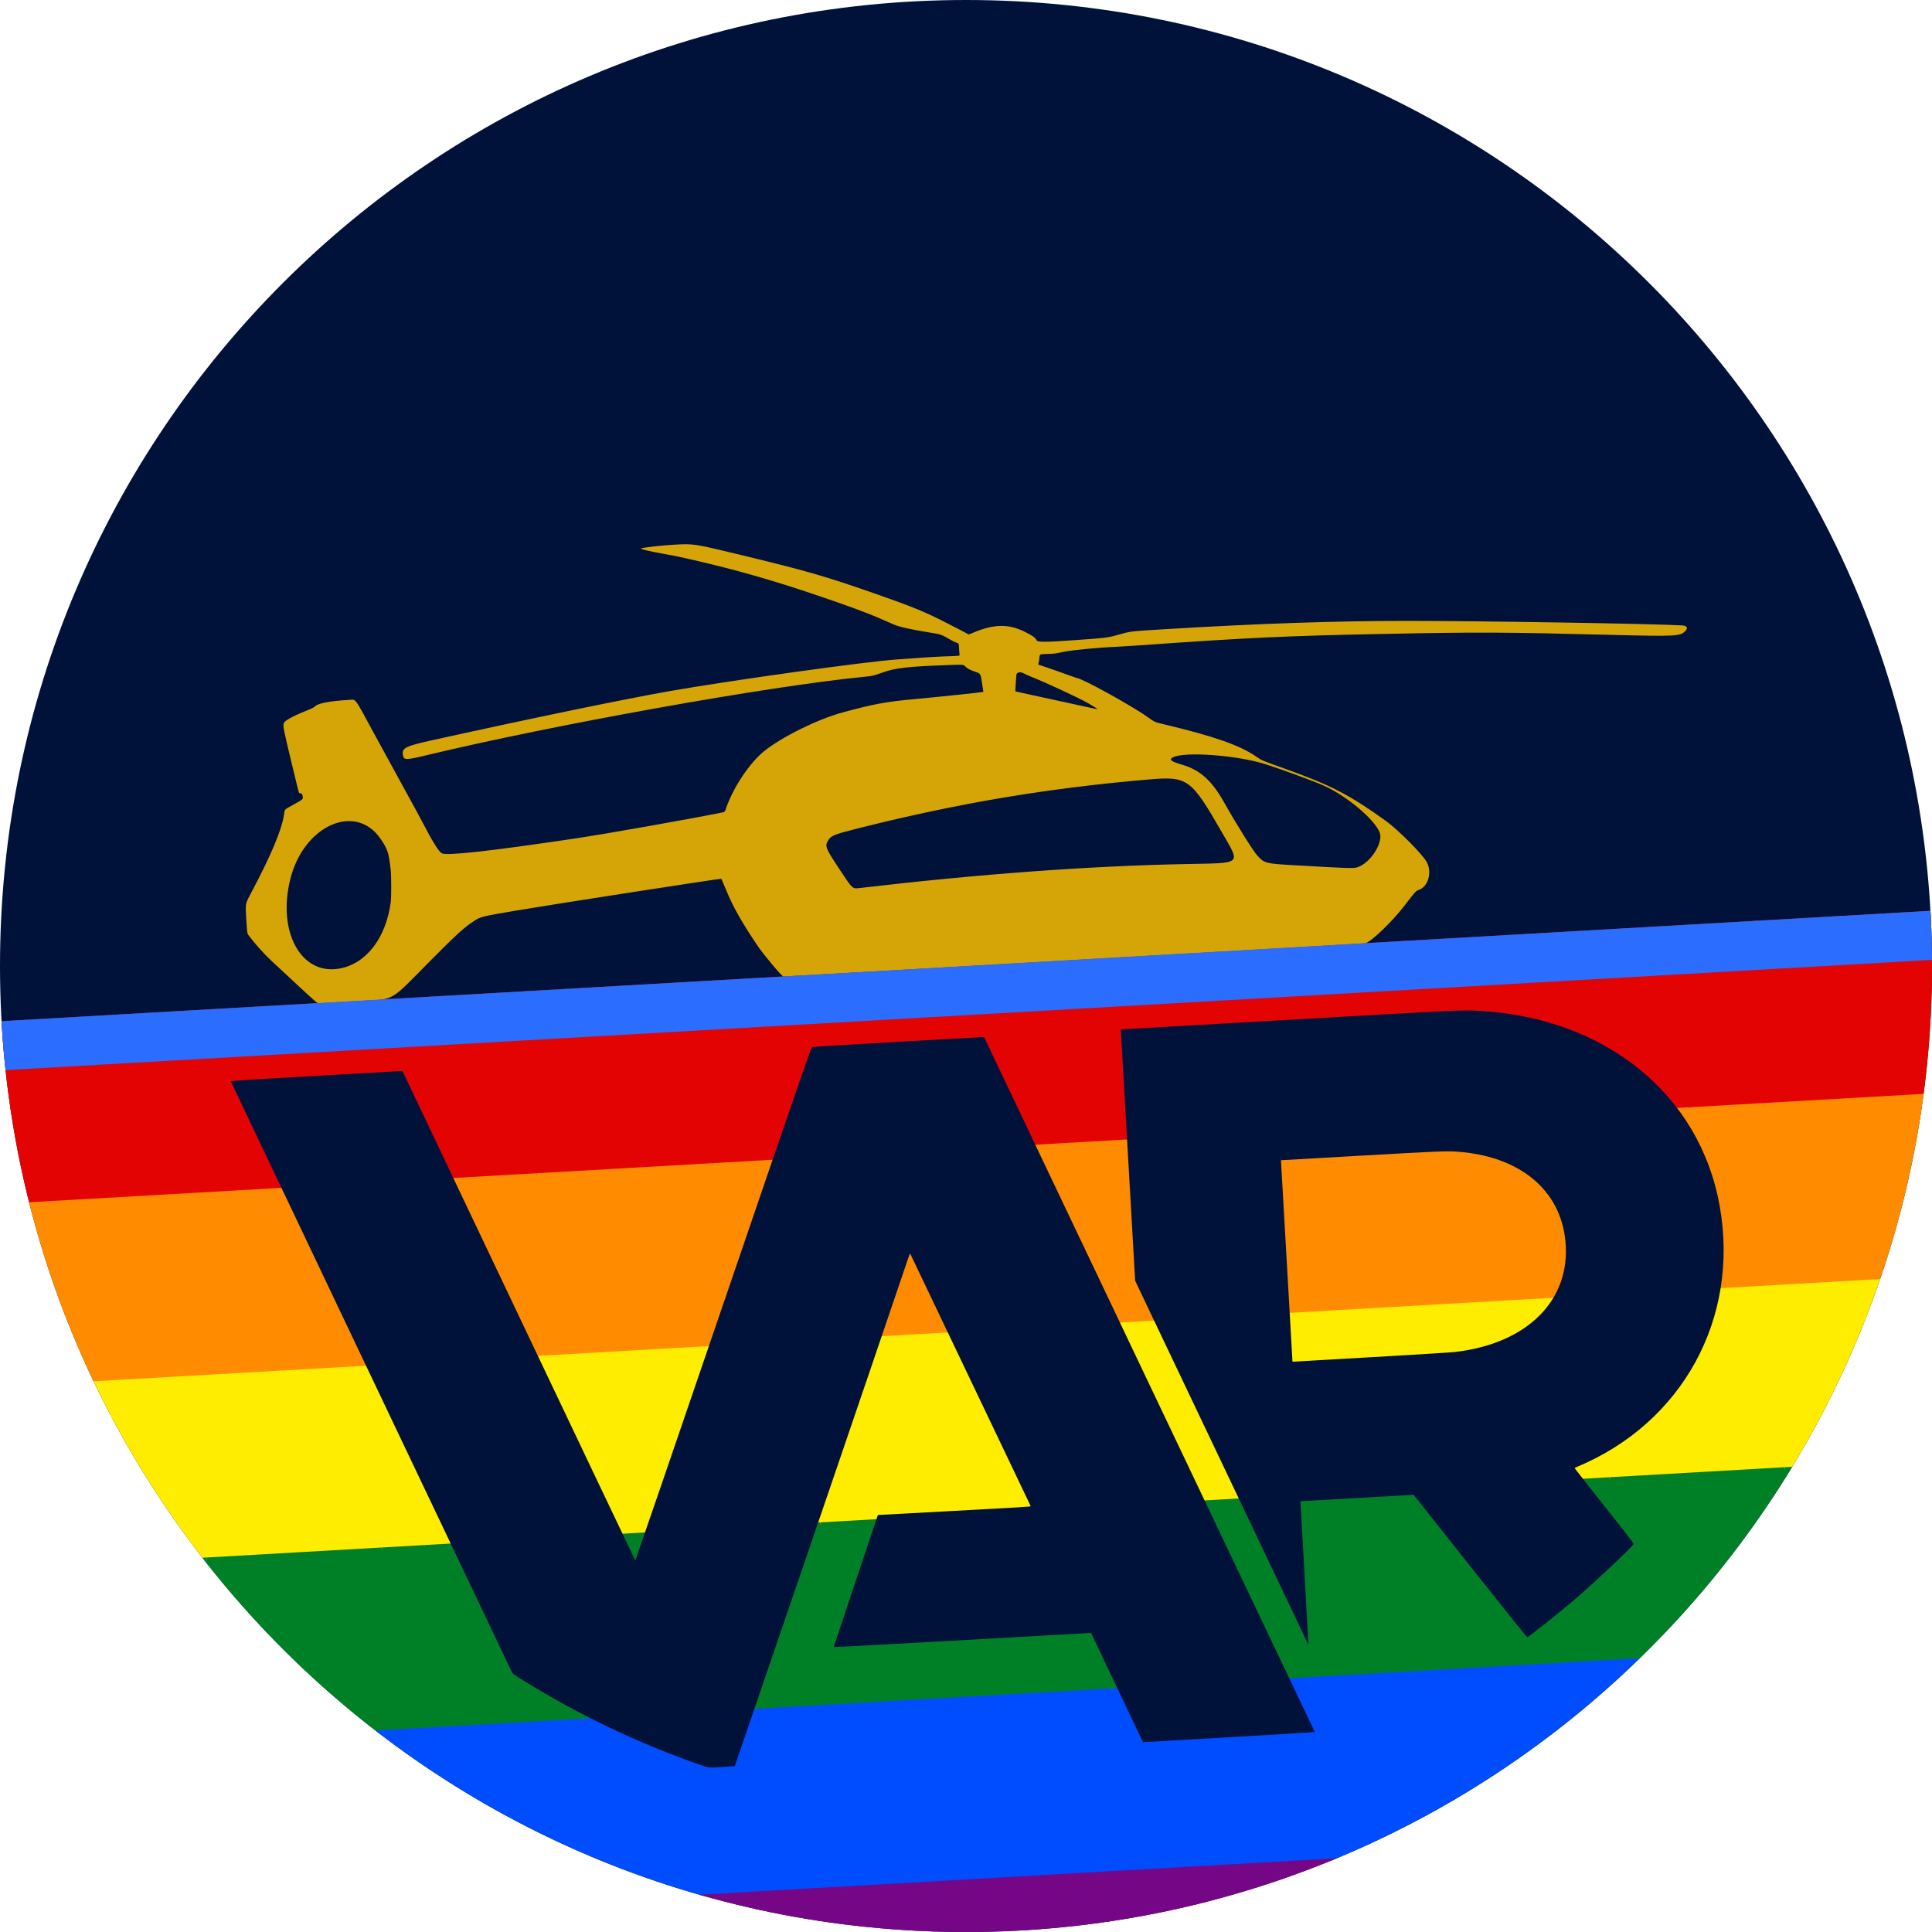
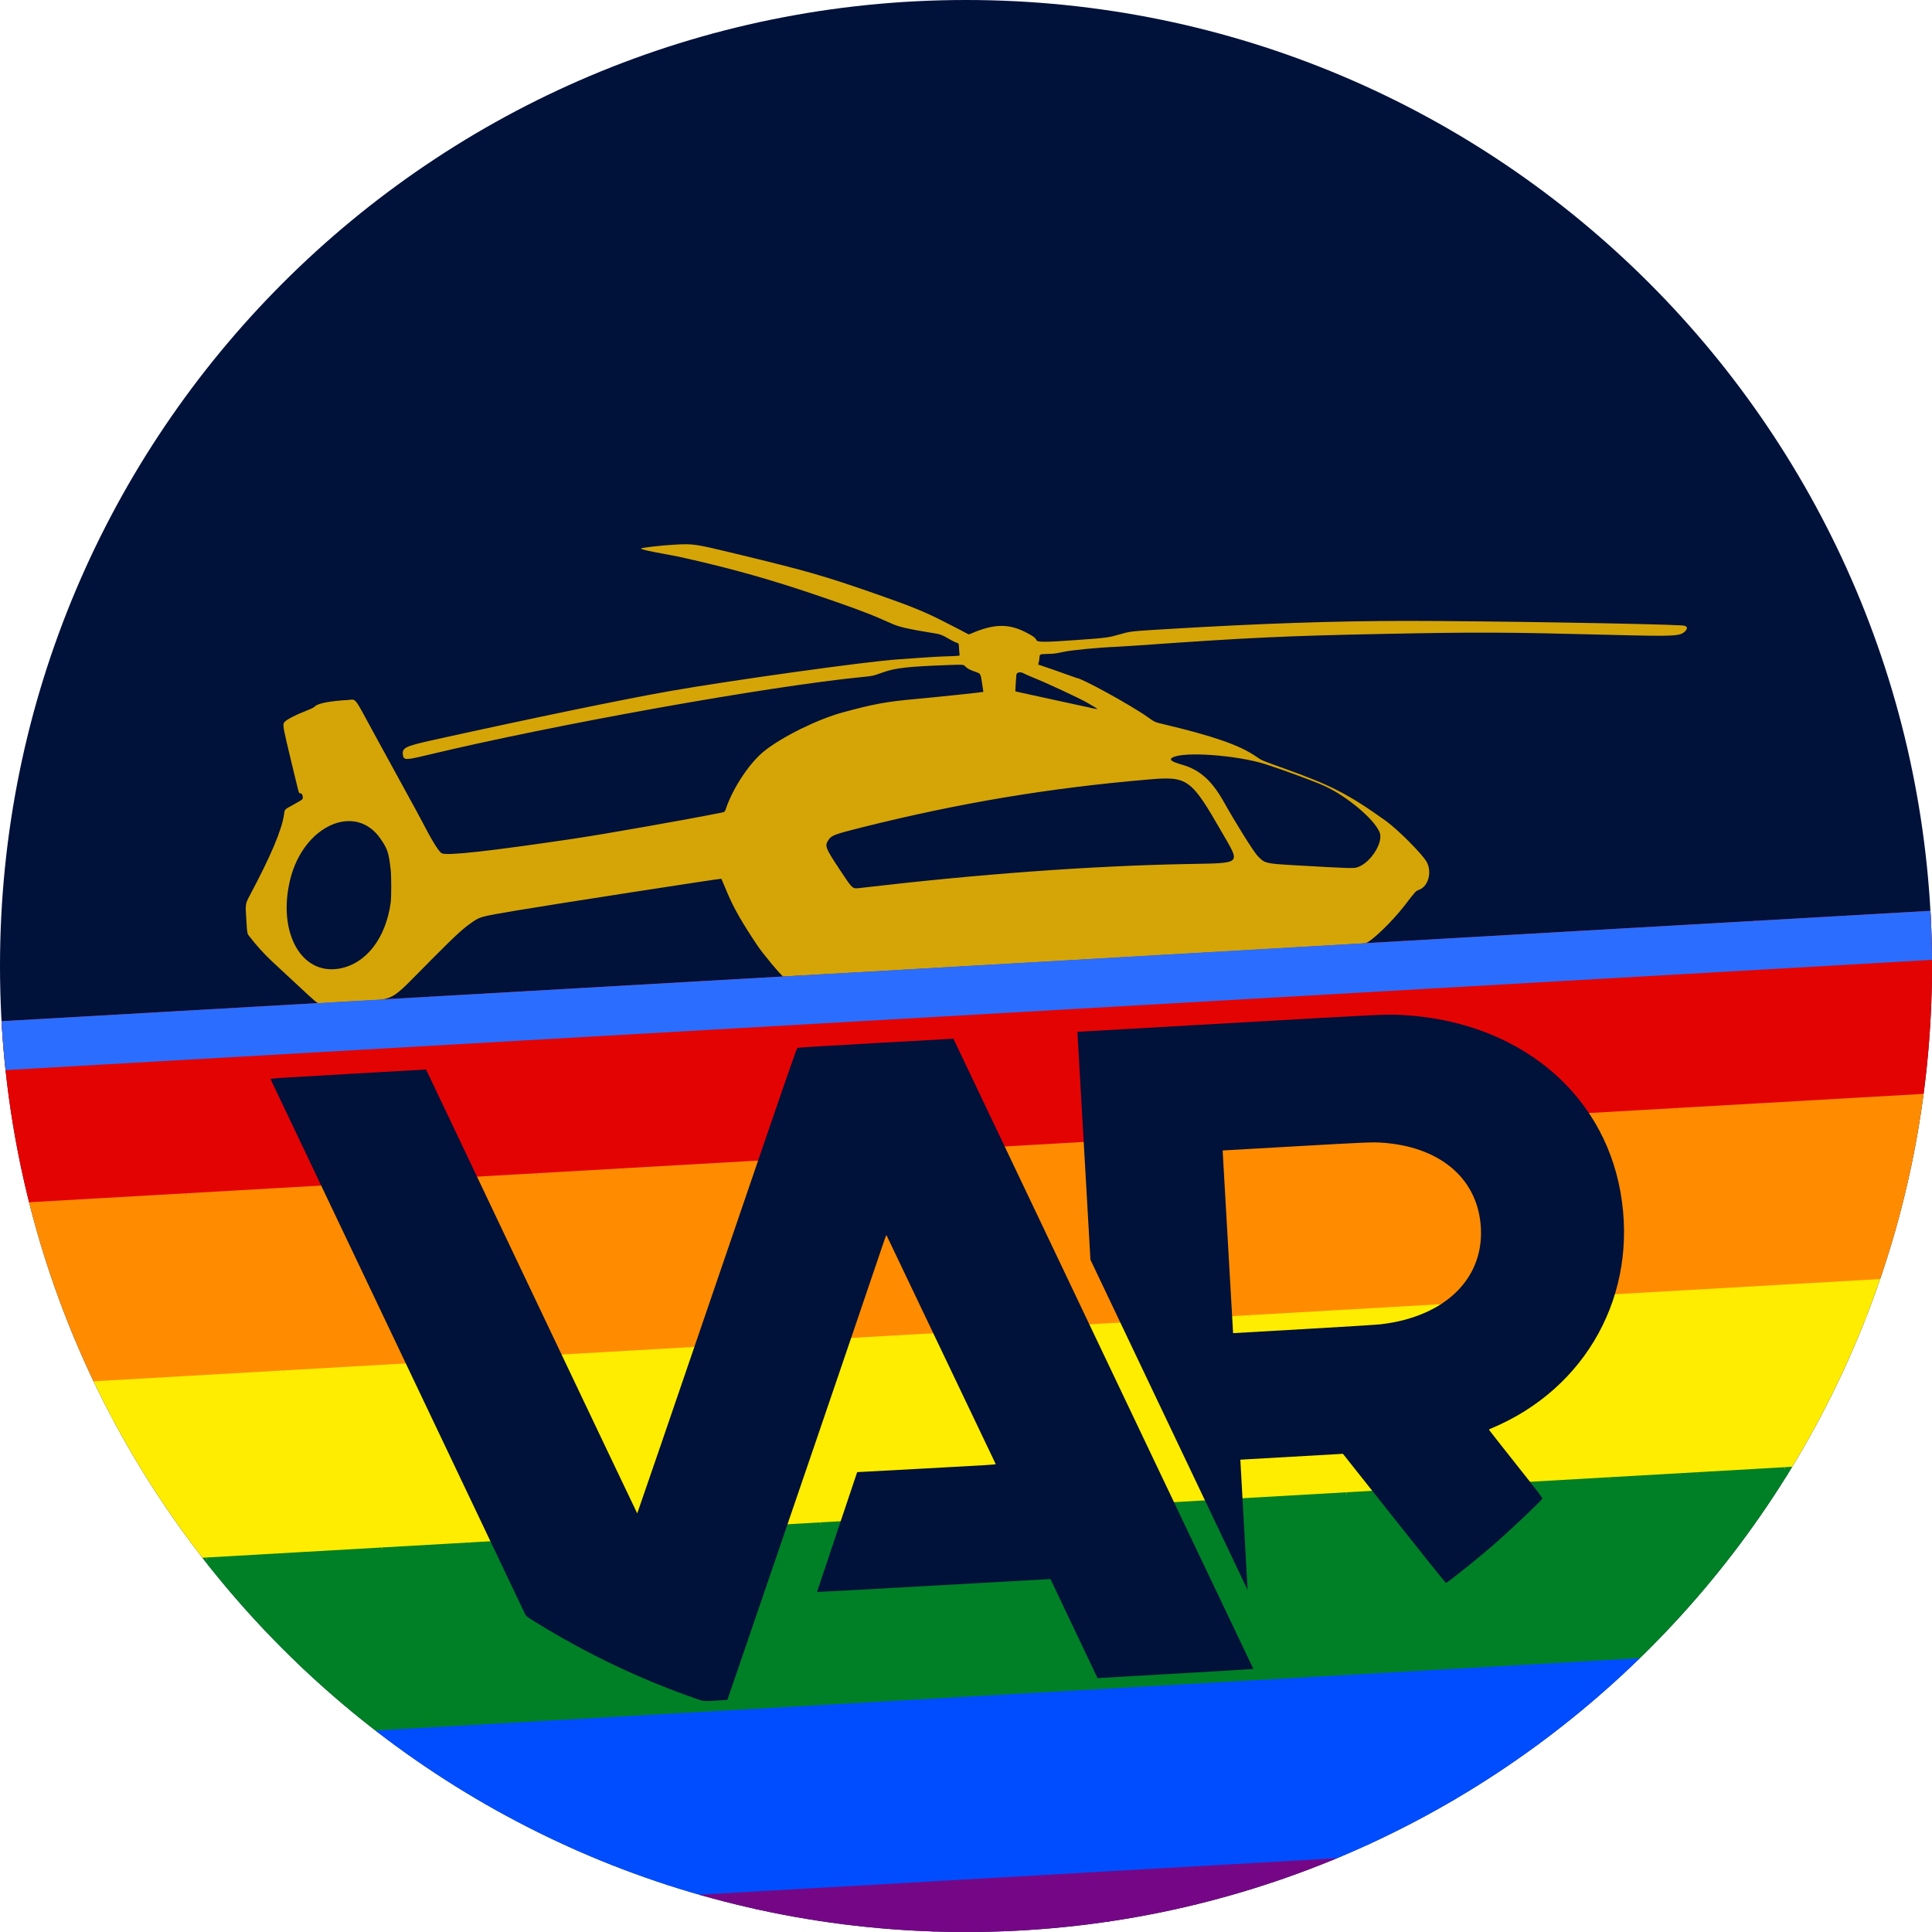
<svg xmlns="http://www.w3.org/2000/svg" viewBox="0 0 512 512" width="512" height="512">
  <defs>
    <clipPath id="a85">
      <circle cx="256" cy="256" r="256" />
    </clipPath>
  </defs>
  <g clip-path="url(#a85)">
    <circle cx="256" cy="256" r="256" fill="#00113A" />
    <defs>
      <clipPath id="f83">
        <rect x="-512" y="256" width="1536" height="1024" transform="rotate(-3.275 256 256)" />
      </clipPath>
    </defs>
    <g clip-path="url(#f83)">
      <g transform="rotate(-3.275 256 256)">
        <g transform="translate(0,256)">
          <defs>
            <clipPath id="pw61">
              <rect x="-0.40" y="-60" width="24.07" height="1024" />
            </clipPath>
          </defs>
          <g clip-path="url(#pw61)">
            <g>
              <rect x="-512" y="0.00" width="1536" height="48.93" fill="#E40303" />
              <rect x="-512" y="48.33" width="1536" height="48.93" fill="#FF8C00" />
              <rect x="-512" y="96.67" width="1536" height="48.93" fill="#FFED00" />
              <rect x="-512" y="145.00" width="1536" height="48.93" fill="#008026" />
              <rect x="-512" y="193.33" width="1536" height="48.93" fill="#004DFF" />
              <rect x="-512" y="241.67" width="1536" height="48.93" fill="#750787" />
              <animateTransform attributeName="transform" type="translate" values="0 -8;0 8;0 -8" dur="2.6s" begin="-0.00s" repeatCount="indefinite" calcMode="spline" keySplines="0.4 0 0.6 1;0.4 0 0.6 1" />
            </g>
          </g>
          <defs>
            <clipPath id="pw62">
              <rect x="22.87" y="-60" width="24.07" height="1024" />
            </clipPath>
          </defs>
          <g clip-path="url(#pw62)">
            <g>
              <rect x="-512" y="0.00" width="1536" height="48.93" fill="#E40303" />
              <rect x="-512" y="48.33" width="1536" height="48.93" fill="#FF8C00" />
              <rect x="-512" y="96.67" width="1536" height="48.93" fill="#FFED00" />
              <rect x="-512" y="145.00" width="1536" height="48.93" fill="#008026" />
              <rect x="-512" y="193.33" width="1536" height="48.93" fill="#004DFF" />
              <rect x="-512" y="241.67" width="1536" height="48.93" fill="#750787" />
              <animateTransform attributeName="transform" type="translate" values="0 -8;0 8;0 -8" dur="2.6s" begin="-0.12s" repeatCount="indefinite" calcMode="spline" keySplines="0.4 0 0.6 1;0.4 0 0.6 1" />
            </g>
          </g>
          <defs>
            <clipPath id="pw63">
              <rect x="46.15" y="-60" width="24.07" height="1024" />
            </clipPath>
          </defs>
          <g clip-path="url(#pw63)">
            <g>
              <rect x="-512" y="0.00" width="1536" height="48.93" fill="#E40303" />
              <rect x="-512" y="48.33" width="1536" height="48.93" fill="#FF8C00" />
              <rect x="-512" y="96.67" width="1536" height="48.93" fill="#FFED00" />
              <rect x="-512" y="145.00" width="1536" height="48.93" fill="#008026" />
              <rect x="-512" y="193.33" width="1536" height="48.93" fill="#004DFF" />
              <rect x="-512" y="241.67" width="1536" height="48.93" fill="#750787" />
              <animateTransform attributeName="transform" type="translate" values="0 -8;0 8;0 -8" dur="2.6s" begin="-0.24s" repeatCount="indefinite" calcMode="spline" keySplines="0.4 0 0.6 1;0.4 0 0.6 1" />
            </g>
          </g>
          <defs>
            <clipPath id="pw64">
              <rect x="69.42" y="-60" width="24.07" height="1024" />
            </clipPath>
          </defs>
          <g clip-path="url(#pw64)">
            <g>
              <rect x="-512" y="0.00" width="1536" height="48.93" fill="#E40303" />
              <rect x="-512" y="48.33" width="1536" height="48.93" fill="#FF8C00" />
              <rect x="-512" y="96.67" width="1536" height="48.93" fill="#FFED00" />
              <rect x="-512" y="145.00" width="1536" height="48.93" fill="#008026" />
              <rect x="-512" y="193.33" width="1536" height="48.93" fill="#004DFF" />
              <rect x="-512" y="241.67" width="1536" height="48.93" fill="#750787" />
              <animateTransform attributeName="transform" type="translate" values="0 -8;0 8;0 -8" dur="2.6s" begin="-0.35s" repeatCount="indefinite" calcMode="spline" keySplines="0.4 0 0.6 1;0.4 0 0.6 1" />
            </g>
          </g>
          <defs>
            <clipPath id="pw65">
              <rect x="92.69" y="-60" width="24.07" height="1024" />
            </clipPath>
          </defs>
          <g clip-path="url(#pw65)">
            <g>
              <rect x="-512" y="0.00" width="1536" height="48.93" fill="#E40303" />
              <rect x="-512" y="48.33" width="1536" height="48.93" fill="#FF8C00" />
              <rect x="-512" y="96.67" width="1536" height="48.93" fill="#FFED00" />
              <rect x="-512" y="145.00" width="1536" height="48.93" fill="#008026" />
              <rect x="-512" y="193.33" width="1536" height="48.93" fill="#004DFF" />
              <rect x="-512" y="241.67" width="1536" height="48.93" fill="#750787" />
              <animateTransform attributeName="transform" type="translate" values="0 -8;0 8;0 -8" dur="2.6s" begin="-0.47s" repeatCount="indefinite" calcMode="spline" keySplines="0.4 0 0.6 1;0.4 0 0.6 1" />
            </g>
          </g>
          <defs>
            <clipPath id="pw66">
              <rect x="115.96" y="-60" width="24.07" height="1024" />
            </clipPath>
          </defs>
          <g clip-path="url(#pw66)">
            <g>
              <rect x="-512" y="0.00" width="1536" height="48.93" fill="#E40303" />
              <rect x="-512" y="48.33" width="1536" height="48.93" fill="#FF8C00" />
              <rect x="-512" y="96.67" width="1536" height="48.93" fill="#FFED00" />
              <rect x="-512" y="145.00" width="1536" height="48.93" fill="#008026" />
              <rect x="-512" y="193.33" width="1536" height="48.93" fill="#004DFF" />
              <rect x="-512" y="241.67" width="1536" height="48.93" fill="#750787" />
              <animateTransform attributeName="transform" type="translate" values="0 -8;0 8;0 -8" dur="2.6s" begin="-0.59s" repeatCount="indefinite" calcMode="spline" keySplines="0.4 0 0.6 1;0.4 0 0.6 1" />
            </g>
          </g>
          <defs>
            <clipPath id="pw67">
              <rect x="139.24" y="-60" width="24.07" height="1024" />
            </clipPath>
          </defs>
          <g clip-path="url(#pw67)">
            <g>
              <rect x="-512" y="0.00" width="1536" height="48.93" fill="#E40303" />
              <rect x="-512" y="48.33" width="1536" height="48.93" fill="#FF8C00" />
              <rect x="-512" y="96.67" width="1536" height="48.93" fill="#FFED00" />
              <rect x="-512" y="145.00" width="1536" height="48.93" fill="#008026" />
              <rect x="-512" y="193.33" width="1536" height="48.93" fill="#004DFF" />
              <rect x="-512" y="241.67" width="1536" height="48.93" fill="#750787" />
              <animateTransform attributeName="transform" type="translate" values="0 -8;0 8;0 -8" dur="2.6s" begin="-0.71s" repeatCount="indefinite" calcMode="spline" keySplines="0.4 0 0.6 1;0.4 0 0.6 1" />
            </g>
          </g>
          <defs>
            <clipPath id="pw68">
              <rect x="162.51" y="-60" width="24.07" height="1024" />
            </clipPath>
          </defs>
          <g clip-path="url(#pw68)">
            <g>
              <rect x="-512" y="0.00" width="1536" height="48.93" fill="#E40303" />
              <rect x="-512" y="48.33" width="1536" height="48.93" fill="#FF8C00" />
              <rect x="-512" y="96.67" width="1536" height="48.93" fill="#FFED00" />
              <rect x="-512" y="145.00" width="1536" height="48.93" fill="#008026" />
              <rect x="-512" y="193.33" width="1536" height="48.93" fill="#004DFF" />
              <rect x="-512" y="241.67" width="1536" height="48.93" fill="#750787" />
              <animateTransform attributeName="transform" type="translate" values="0 -8;0 8;0 -8" dur="2.6s" begin="-0.83s" repeatCount="indefinite" calcMode="spline" keySplines="0.4 0 0.6 1;0.4 0 0.6 1" />
            </g>
          </g>
          <defs>
            <clipPath id="pw69">
              <rect x="185.78" y="-60" width="24.07" height="1024" />
            </clipPath>
          </defs>
          <g clip-path="url(#pw69)">
            <g>
              <rect x="-512" y="0.00" width="1536" height="48.93" fill="#E40303" />
              <rect x="-512" y="48.33" width="1536" height="48.93" fill="#FF8C00" />
              <rect x="-512" y="96.67" width="1536" height="48.93" fill="#FFED00" />
              <rect x="-512" y="145.00" width="1536" height="48.93" fill="#008026" />
              <rect x="-512" y="193.33" width="1536" height="48.93" fill="#004DFF" />
              <rect x="-512" y="241.67" width="1536" height="48.93" fill="#750787" />
              <animateTransform attributeName="transform" type="translate" values="0 -8;0 8;0 -8" dur="2.6s" begin="-0.95s" repeatCount="indefinite" calcMode="spline" keySplines="0.4 0 0.6 1;0.4 0 0.6 1" />
            </g>
          </g>
          <defs>
            <clipPath id="pw70">
              <rect x="209.05" y="-60" width="24.07" height="1024" />
            </clipPath>
          </defs>
          <g clip-path="url(#pw70)">
            <g>
              <rect x="-512" y="0.00" width="1536" height="48.93" fill="#E40303" />
              <rect x="-512" y="48.33" width="1536" height="48.93" fill="#FF8C00" />
              <rect x="-512" y="96.67" width="1536" height="48.93" fill="#FFED00" />
              <rect x="-512" y="145.00" width="1536" height="48.93" fill="#008026" />
              <rect x="-512" y="193.33" width="1536" height="48.93" fill="#004DFF" />
              <rect x="-512" y="241.67" width="1536" height="48.93" fill="#750787" />
              <animateTransform attributeName="transform" type="translate" values="0 -8;0 8;0 -8" dur="2.6s" begin="-1.06s" repeatCount="indefinite" calcMode="spline" keySplines="0.4 0 0.6 1;0.4 0 0.6 1" />
            </g>
          </g>
          <defs>
            <clipPath id="pw71">
              <rect x="232.33" y="-60" width="24.07" height="1024" />
            </clipPath>
          </defs>
          <g clip-path="url(#pw71)">
            <g>
              <rect x="-512" y="0.00" width="1536" height="48.93" fill="#E40303" />
              <rect x="-512" y="48.33" width="1536" height="48.93" fill="#FF8C00" />
              <rect x="-512" y="96.67" width="1536" height="48.93" fill="#FFED00" />
              <rect x="-512" y="145.00" width="1536" height="48.93" fill="#008026" />
              <rect x="-512" y="193.33" width="1536" height="48.93" fill="#004DFF" />
              <rect x="-512" y="241.67" width="1536" height="48.93" fill="#750787" />
              <animateTransform attributeName="transform" type="translate" values="0 -8;0 8;0 -8" dur="2.6s" begin="-1.18s" repeatCount="indefinite" calcMode="spline" keySplines="0.4 0 0.6 1;0.4 0 0.6 1" />
            </g>
          </g>
          <defs>
            <clipPath id="pw72">
              <rect x="255.60" y="-60" width="24.07" height="1024" />
            </clipPath>
          </defs>
          <g clip-path="url(#pw72)">
            <g>
              <rect x="-512" y="0.00" width="1536" height="48.93" fill="#E40303" />
              <rect x="-512" y="48.33" width="1536" height="48.93" fill="#FF8C00" />
              <rect x="-512" y="96.67" width="1536" height="48.93" fill="#FFED00" />
              <rect x="-512" y="145.00" width="1536" height="48.93" fill="#008026" />
              <rect x="-512" y="193.33" width="1536" height="48.93" fill="#004DFF" />
              <rect x="-512" y="241.67" width="1536" height="48.93" fill="#750787" />
              <animateTransform attributeName="transform" type="translate" values="0 -8;0 8;0 -8" dur="2.6s" begin="-1.30s" repeatCount="indefinite" calcMode="spline" keySplines="0.4 0 0.6 1;0.4 0 0.6 1" />
            </g>
          </g>
          <defs>
            <clipPath id="pw73">
              <rect x="278.87" y="-60" width="24.07" height="1024" />
            </clipPath>
          </defs>
          <g clip-path="url(#pw73)">
            <g>
              <rect x="-512" y="0.00" width="1536" height="48.93" fill="#E40303" />
              <rect x="-512" y="48.33" width="1536" height="48.93" fill="#FF8C00" />
              <rect x="-512" y="96.67" width="1536" height="48.93" fill="#FFED00" />
              <rect x="-512" y="145.00" width="1536" height="48.93" fill="#008026" />
              <rect x="-512" y="193.33" width="1536" height="48.93" fill="#004DFF" />
              <rect x="-512" y="241.67" width="1536" height="48.93" fill="#750787" />
              <animateTransform attributeName="transform" type="translate" values="0 -8;0 8;0 -8" dur="2.6s" begin="-1.42s" repeatCount="indefinite" calcMode="spline" keySplines="0.4 0 0.6 1;0.4 0 0.6 1" />
            </g>
          </g>
          <defs>
            <clipPath id="pw74">
              <rect x="302.15" y="-60" width="24.07" height="1024" />
            </clipPath>
          </defs>
          <g clip-path="url(#pw74)">
            <g>
              <rect x="-512" y="0.00" width="1536" height="48.93" fill="#E40303" />
              <rect x="-512" y="48.33" width="1536" height="48.93" fill="#FF8C00" />
              <rect x="-512" y="96.67" width="1536" height="48.93" fill="#FFED00" />
              <rect x="-512" y="145.00" width="1536" height="48.93" fill="#008026" />
              <rect x="-512" y="193.33" width="1536" height="48.93" fill="#004DFF" />
              <rect x="-512" y="241.67" width="1536" height="48.93" fill="#750787" />
              <animateTransform attributeName="transform" type="translate" values="0 -8;0 8;0 -8" dur="2.6s" begin="-1.54s" repeatCount="indefinite" calcMode="spline" keySplines="0.4 0 0.6 1;0.4 0 0.6 1" />
            </g>
          </g>
          <defs>
            <clipPath id="pw75">
              <rect x="325.42" y="-60" width="24.07" height="1024" />
            </clipPath>
          </defs>
          <g clip-path="url(#pw75)">
            <g>
              <rect x="-512" y="0.00" width="1536" height="48.93" fill="#E40303" />
              <rect x="-512" y="48.33" width="1536" height="48.93" fill="#FF8C00" />
              <rect x="-512" y="96.67" width="1536" height="48.93" fill="#FFED00" />
              <rect x="-512" y="145.00" width="1536" height="48.93" fill="#008026" />
              <rect x="-512" y="193.33" width="1536" height="48.93" fill="#004DFF" />
              <rect x="-512" y="241.67" width="1536" height="48.93" fill="#750787" />
              <animateTransform attributeName="transform" type="translate" values="0 -8;0 8;0 -8" dur="2.6s" begin="-1.65s" repeatCount="indefinite" calcMode="spline" keySplines="0.4 0 0.6 1;0.4 0 0.6 1" />
            </g>
          </g>
          <defs>
            <clipPath id="pw76">
              <rect x="348.69" y="-60" width="24.07" height="1024" />
            </clipPath>
          </defs>
          <g clip-path="url(#pw76)">
            <g>
              <rect x="-512" y="0.00" width="1536" height="48.93" fill="#E40303" />
              <rect x="-512" y="48.33" width="1536" height="48.93" fill="#FF8C00" />
              <rect x="-512" y="96.67" width="1536" height="48.93" fill="#FFED00" />
              <rect x="-512" y="145.00" width="1536" height="48.93" fill="#008026" />
              <rect x="-512" y="193.33" width="1536" height="48.93" fill="#004DFF" />
              <rect x="-512" y="241.67" width="1536" height="48.93" fill="#750787" />
              <animateTransform attributeName="transform" type="translate" values="0 -8;0 8;0 -8" dur="2.6s" begin="-1.77s" repeatCount="indefinite" calcMode="spline" keySplines="0.4 0 0.6 1;0.4 0 0.6 1" />
            </g>
          </g>
          <defs>
            <clipPath id="pw77">
              <rect x="371.96" y="-60" width="24.07" height="1024" />
            </clipPath>
          </defs>
          <g clip-path="url(#pw77)">
            <g>
              <rect x="-512" y="0.00" width="1536" height="48.93" fill="#E40303" />
              <rect x="-512" y="48.33" width="1536" height="48.93" fill="#FF8C00" />
              <rect x="-512" y="96.67" width="1536" height="48.93" fill="#FFED00" />
              <rect x="-512" y="145.00" width="1536" height="48.93" fill="#008026" />
              <rect x="-512" y="193.33" width="1536" height="48.93" fill="#004DFF" />
              <rect x="-512" y="241.67" width="1536" height="48.93" fill="#750787" />
              <animateTransform attributeName="transform" type="translate" values="0 -8;0 8;0 -8" dur="2.6s" begin="-1.89s" repeatCount="indefinite" calcMode="spline" keySplines="0.4 0 0.6 1;0.4 0 0.6 1" />
            </g>
          </g>
          <defs>
            <clipPath id="pw78">
              <rect x="395.24" y="-60" width="24.07" height="1024" />
            </clipPath>
          </defs>
          <g clip-path="url(#pw78)">
            <g>
              <rect x="-512" y="0.00" width="1536" height="48.93" fill="#E40303" />
              <rect x="-512" y="48.33" width="1536" height="48.93" fill="#FF8C00" />
              <rect x="-512" y="96.67" width="1536" height="48.93" fill="#FFED00" />
              <rect x="-512" y="145.00" width="1536" height="48.93" fill="#008026" />
              <rect x="-512" y="193.33" width="1536" height="48.93" fill="#004DFF" />
              <rect x="-512" y="241.67" width="1536" height="48.93" fill="#750787" />
              <animateTransform attributeName="transform" type="translate" values="0 -8;0 8;0 -8" dur="2.6s" begin="-2.01s" repeatCount="indefinite" calcMode="spline" keySplines="0.4 0 0.6 1;0.4 0 0.6 1" />
            </g>
          </g>
          <defs>
            <clipPath id="pw79">
              <rect x="418.51" y="-60" width="24.07" height="1024" />
            </clipPath>
          </defs>
          <g clip-path="url(#pw79)">
            <g>
              <rect x="-512" y="0.00" width="1536" height="48.93" fill="#E40303" />
              <rect x="-512" y="48.33" width="1536" height="48.93" fill="#FF8C00" />
              <rect x="-512" y="96.67" width="1536" height="48.93" fill="#FFED00" />
              <rect x="-512" y="145.00" width="1536" height="48.93" fill="#008026" />
              <rect x="-512" y="193.33" width="1536" height="48.93" fill="#004DFF" />
              <rect x="-512" y="241.67" width="1536" height="48.93" fill="#750787" />
              <animateTransform attributeName="transform" type="translate" values="0 -8;0 8;0 -8" dur="2.6s" begin="-2.13s" repeatCount="indefinite" calcMode="spline" keySplines="0.4 0 0.6 1;0.4 0 0.6 1" />
            </g>
          </g>
          <defs>
            <clipPath id="pw80">
              <rect x="441.78" y="-60" width="24.07" height="1024" />
            </clipPath>
          </defs>
          <g clip-path="url(#pw80)">
            <g>
              <rect x="-512" y="0.00" width="1536" height="48.93" fill="#E40303" />
              <rect x="-512" y="48.33" width="1536" height="48.93" fill="#FF8C00" />
              <rect x="-512" y="96.67" width="1536" height="48.93" fill="#FFED00" />
              <rect x="-512" y="145.00" width="1536" height="48.93" fill="#008026" />
              <rect x="-512" y="193.33" width="1536" height="48.93" fill="#004DFF" />
              <rect x="-512" y="241.67" width="1536" height="48.93" fill="#750787" />
              <animateTransform attributeName="transform" type="translate" values="0 -8;0 8;0 -8" dur="2.6s" begin="-2.25s" repeatCount="indefinite" calcMode="spline" keySplines="0.4 0 0.6 1;0.4 0 0.6 1" />
            </g>
          </g>
          <defs>
            <clipPath id="pw81">
              <rect x="465.05" y="-60" width="24.07" height="1024" />
            </clipPath>
          </defs>
          <g clip-path="url(#pw81)">
            <g>
              <rect x="-512" y="0.00" width="1536" height="48.93" fill="#E40303" />
              <rect x="-512" y="48.33" width="1536" height="48.93" fill="#FF8C00" />
              <rect x="-512" y="96.67" width="1536" height="48.93" fill="#FFED00" />
              <rect x="-512" y="145.00" width="1536" height="48.93" fill="#008026" />
              <rect x="-512" y="193.33" width="1536" height="48.93" fill="#004DFF" />
              <rect x="-512" y="241.67" width="1536" height="48.93" fill="#750787" />
              <animateTransform attributeName="transform" type="translate" values="0 -8;0 8;0 -8" dur="2.6s" begin="-2.36s" repeatCount="indefinite" calcMode="spline" keySplines="0.4 0 0.6 1;0.4 0 0.6 1" />
            </g>
          </g>
          <defs>
            <clipPath id="pw82">
              <rect x="488.33" y="-60" width="24.07" height="1024" />
            </clipPath>
          </defs>
          <g clip-path="url(#pw82)">
            <g>
              <rect x="-512" y="0.00" width="1536" height="48.93" fill="#E40303" />
              <rect x="-512" y="48.33" width="1536" height="48.93" fill="#FF8C00" />
              <rect x="-512" y="96.67" width="1536" height="48.93" fill="#FFED00" />
              <rect x="-512" y="145.00" width="1536" height="48.93" fill="#008026" />
              <rect x="-512" y="193.33" width="1536" height="48.93" fill="#004DFF" />
              <rect x="-512" y="241.67" width="1536" height="48.93" fill="#750787" />
              <animateTransform attributeName="transform" type="translate" values="0 -8;0 8;0 -8" dur="2.6s" begin="-2.48s" repeatCount="indefinite" calcMode="spline" keySplines="0.4 0 0.6 1;0.4 0 0.6 1" />
            </g>
          </g>
        </g>
      </g>
    </g>
    <g fill="#D5A507" transform="translate(65.00,144.25) scale(0.382)">
      <path d="M35.7 305.27C27.86 297.99 20 290.67 18.23 289.02C12.94 284.07 7.26 277.76 2.59 271.63C1.3 269.94 1.3 269.94 0.67 259.67C0.04 249.4 0.04 249.4 3.21 243.43C17.85 215.93 25.31 198.26 26.9 187.33C27.45 183.58 26.65 184.36 34.25 180.13C39.92 176.97 39.91 176.98 39.91 175.49C39.91 173.85 39.02 172.61 37.83 172.6C37.11 172.6 37.81 175.22 31.69 149.81C26.64 128.87 26.11 126.2 26.67 124.15C27.12 122.49 32.62 119.37 41.13 115.95C46.53 113.78 47.49 113.3 48.58 112.26C50.67 110.26 58.97 108.69 71.24 107.99C77.19 107.64 74.98 104.81 89.29 131.15C96.15 143.79 105.73 161.29 110.57 170.04C115.41 178.79 120.75 188.62 122.44 191.88C129.48 205.52 134.23 213.21 136.29 214.34C139.72 216.22 170.18 212.83 229.23 204.01C250.02 200.91 306.75 190.88 330.23 186.17C332.66 185.68 332.66 185.68 333.54 183.12C338.5 168.63 350.1 151.3 360.17 143.32C372.8 133.3 397.13 121.34 414.41 116.63C435.84 110.79 444.66 109.17 464.81 107.34C479.81 105.98 511.76 102.62 512.05 102.38C512.08 102.36 511.65 99.49 511.1 96.01C510.1 89.68 510.1 89.68 506.87 88.58C502.65 87.13 501 86.26 499.45 84.67C498.18 83.37 498.18 83.37 487.88 83.75C459.05 84.82 451.08 85.73 441.9 89.01C435.4 91.33 435.45 91.31 428.8 91.97C362.81 98.45 214.12 125.11 126.21 146.21C111.13 149.83 109.91 149.82 109.35 146.09C108.62 141.18 110.96 140.04 130.7 135.68C199.78 120.43 262.82 107.4 294.63 101.81C336.98 94.36 431.41 81.22 452.54 79.84C455.13 79.67 462.05 79.18 467.91 78.75C473.77 78.33 480.74 77.91 483.41 77.82C496.02 77.41 495.76 77.44 495.55 76.49C495.44 76.03 495.28 74.08 495.18 72.17C495.01 68.69 495.01 68.69 493.75 68.38C493.06 68.2 491.24 67.34 489.71 66.47C482.4 62.32 482.87 62.48 475.05 61.23C461.69 59.09 454.17 57.41 449.82 55.59C448.42 55 444.91 53.47 442.02 52.19C431.61 47.57 418.28 42.66 392.8 34.08C364.87 24.67 339.59 17.5 311.76 11.09C299.95 8.37 299.99 8.38 290.21 6.6C279.38 4.63 274.04 3.36 274.55 2.87C275.14 2.3 289.73 0.65 297.88 0.23C311.16 -0.46 311.55 -0.4 341.15 6.74C389.7 18.46 402.15 22.04 437.97 34.58C462.99 43.33 472.02 47.05 486.52 54.55C489.7 56.2 494.13 58.47 496.36 59.59C498.58 60.72 500.74 61.86 501.14 62.13C501.87 62.62 501.89 62.62 504.82 61.38C519.4 55.23 529.43 55.03 540.79 60.69C546.35 63.46 548.17 64.78 548.98 66.6C549.58 67.97 555.31 67.94 575.92 66.45C598.39 64.83 598.39 64.83 607.34 62.29C614.29 60.32 614.14 60.33 639.56 58.79C703.41 54.93 756.26 53.13 806.36 53.13C858.12 53.13 977.54 55.09 996.82 56.26C1000.43 56.48 1001.17 58.14 998.71 60.49C995.29 63.76 991.43 63.94 948.73 62.85C873.08 60.91 856.08 60.83 788.97 62.17C722.22 63.5 694.67 64.8 620.01 70.11C613.86 70.55 607 70.98 604.77 71.07C591.89 71.59 573.5 73.35 567.47 74.64C561.97 75.82 561.32 75.9 556.36 76.04C551.11 76.19 551.11 76.19 550.94 78.75C550.84 80.16 550.57 81.77 550.34 82.33C550.01 83.11 549.99 83.38 550.24 83.47C550.42 83.53 553.42 84.55 556.9 85.72C560.39 86.9 566.25 88.96 569.93 90.32C573.61 91.67 576.74 92.77 576.89 92.77C580.14 92.77 614.7 111.79 625.81 119.69C630.93 123.34 630.93 123.34 636.87 124.75C672.02 133.12 689.95 139.38 701.29 147.24C705.18 149.93 705.18 149.93 720.24 155.31C752.95 166.98 765.35 173.35 790.99 191.66C799.5 197.73 816.67 214.97 819.64 220.42C823.42 227.36 820.75 237.21 814.42 239.63C811.9 240.59 812.26 240.2 804.25 250.61C795.46 262.02 780.6 276.24 776.87 276.82C775.66 277 373.53 299.94 373.25 299.84C371.87 299.33 359.32 284.34 355.46 278.59C344.66 262.51 338.75 252.16 334.39 241.69C332.21 236.45 330.36 232.1 330.28 232.02C329.97 231.71 213.68 249.73 187.97 254.08C164.08 258.12 163.13 258.35 158.5 261.43C151.54 266.06 146.73 270.44 129.11 288.18C98.73 318.77 105.03 315.29 77.25 316.85C63.91 317.61 52.31 318.29 51.48 318.37C49.96 318.52 49.96 318.52 35.7 305.27ZM65.16 294.35C83.73 291.12 97.51 273.39 100.91 248.38C101.38 244.97 101.37 230.17 100.9 226C99.56 213.99 98.8 211.61 94.02 204.55C76.64 178.83 40.43 194.92 31.18 232.47C22.2 268.91 38.7 298.96 65.16 294.35ZM426.51 238.42C508.82 228.76 585.47 223.14 652.64 221.81C692.24 221.03 690.56 222.48 677.71 200.11C656.08 162.43 653.86 160.82 626.75 163.14C557.73 169.02 495.94 179.34 427.86 196.36C408.78 201.13 406.7 201.91 404.56 205.13C401.84 209.25 402.31 210.47 412.79 226.27C421.54 239.45 421.09 239.05 426.51 238.42ZM771.34 224.12C780.47 221.3 789.76 206.88 786.96 199.86C783.31 190.7 764.16 174.62 748.38 167.48C741.64 164.43 718.63 155.97 707.64 152.51C687.74 146.23 651.12 143.59 643.34 147.88C640.63 149.37 642.43 150.74 649.96 152.91C662.3 156.47 670.56 163.87 679.03 178.98C687.23 193.6 699.29 212.89 702.16 215.99C707.1 221.32 707.66 221.47 727.59 222.62C764.71 224.76 768.81 224.9 771.34 224.12ZM591.15 114.24C591.15 114.08 588 112.11 584.82 110.28C578.3 106.55 556.35 96.34 545.07 91.8C543.08 91 540.82 89.97 540.03 89.52C537.82 88.26 535.19 88.74 534.96 90.44C534.72 92.22 534.14 101.92 534.27 102.04C534.33 102.09 541.55 103.67 550.3 105.55C559.05 107.43 571.61 110.17 578.21 111.63C589.8 114.19 591.15 114.47 591.15 114.24Z" fill-rule="evenodd" />
    </g>
    <g transform="translate(256,256) rotate(-3.275)">
      <rect x="-614.4" y="0" width="1228.8" height="13" fill="#2B6EFF" />
    </g>
    <g transform="rotate(-3.275 256 256)">
      <defs>
        <clipPath id="wc84">
          <circle cx="256" cy="256" r="249.00" />
        </clipPath>
      </defs>
      <g clip-path="url(#wc84)">
-         <g fill="#00113A" transform="translate(59.73,275.00) scale(0.39253)">
+         <g fill="#00113A" transform="translate(70.26,275.00) scale(0.35591)">
          <path d="M289.74 479.69C249.1 462.82 211.02 441.92 174.82 416.64C167.25 411.34 167.25 411.34 166.37 409.23C162.93 400.93 0.18 1.51 0.07 1.11C-0.06 0.62 2.84 0.59 58.01 0.59L116.09 0.59L185.06 170.03C222.99 263.22 254.1 339.51 254.19 339.56C254.28 339.61 285.4 263.37 323.34 170.12C384.28 20.39 392.41 0.59 392.96 0.59C393.29 0.59 393.7 0.46 393.87 0.29C394.06 0.1 413.57 0.02 451.79 0.07L509.42 0.15L544.76 86.85C564.2 134.53 608.31 242.75 642.78 327.34C677.26 411.92 705.52 481.23 705.59 481.35C705.67 481.47 679.54 481.57 647.54 481.57L589.35 481.57L573.97 443.75L558.58 405.93L471.57 405.85C423.71 405.81 384.55 405.68 384.54 405.56C384.54 405.44 392.39 385.74 402 361.78L419.45 318.23L471.2 318.41C515.7 318.56 522.93 318.53 522.79 318.17C522.7 317.94 506.67 278.74 487.17 231.05C467.67 183.37 451.59 144.02 451.43 143.62C451.18 142.97 450.83 143.66 448.49 149.51C443.95 160.87 401.02 266.69 388.38 297.7C381.77 313.92 368.25 347.1 358.35 371.42C348.45 395.75 334.26 430.59 326.81 448.84L313.26 482.01L304.45 482.08C295.64 482.14 295.64 482.14 289.74 479.69ZM816.71 375.56L781.33 325.28L743.07 325.27L704.81 325.27L704.73 373.84L704.66 422.41L653.27 296.34L601.89 170.27L601.89 85.28L601.89 0.29L714.76 0.3C833.83 0.3 832.21 0.29 844 1.6C928.95 11.07 989.75 66.44 998.79 142.58C1007.87 219.03 965.21 287.28 892.44 312.78C891.58 313.08 890.89 313.43 890.89 313.56C890.89 313.69 899.25 325.68 909.48 340.21C925.33 362.72 928.01 366.68 927.69 367.07C925.15 370.14 900.18 391.1 887.5 400.82C876.27 409.42 854.38 424.97 852.46 425.7C852.24 425.79 838.37 406.35 816.71 375.56ZM814.95 230.6C864.01 227.69 894.92 200 893.44 160.28C892.13 125.15 865.53 100.73 822.91 95.56C816.39 94.77 809.35 94.67 758.26 94.67L704.81 94.66L704.81 162.78L704.81 230.91L757.37 230.9C789.22 230.9 811.91 230.78 814.95 230.6Z" fill-rule="evenodd" />
        </g>
      </g>
    </g>
  </g>
</svg>
